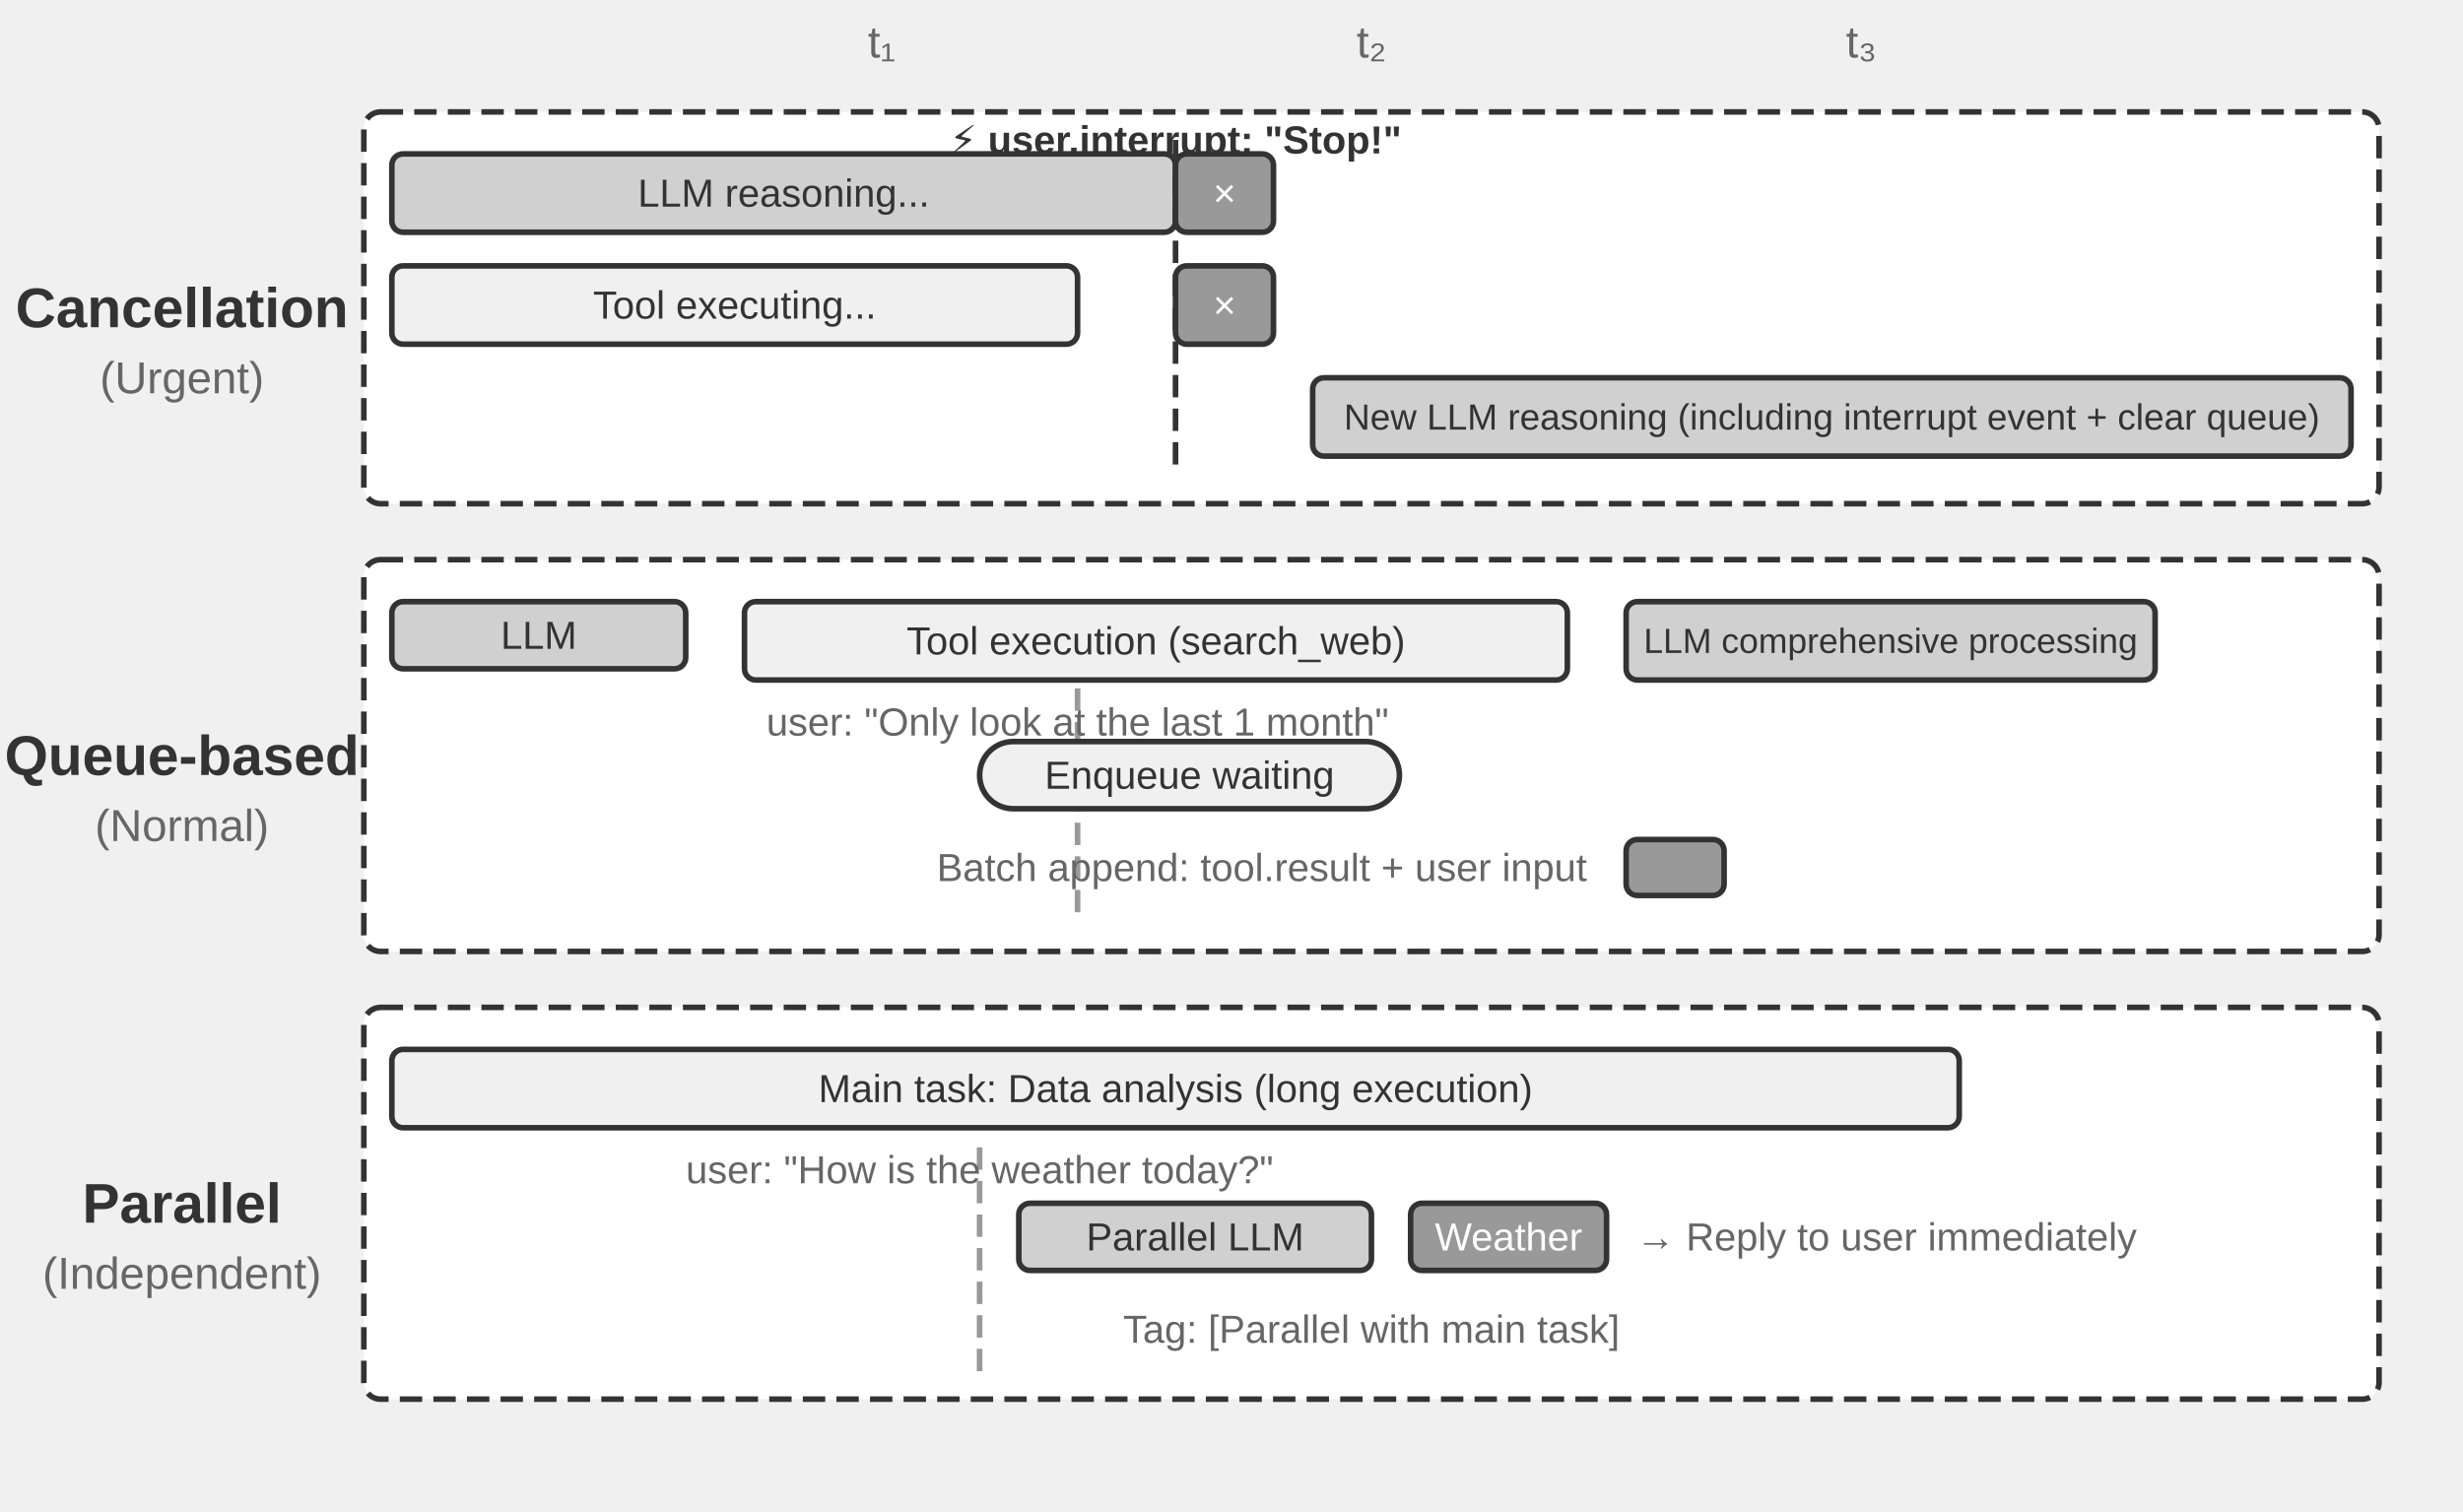
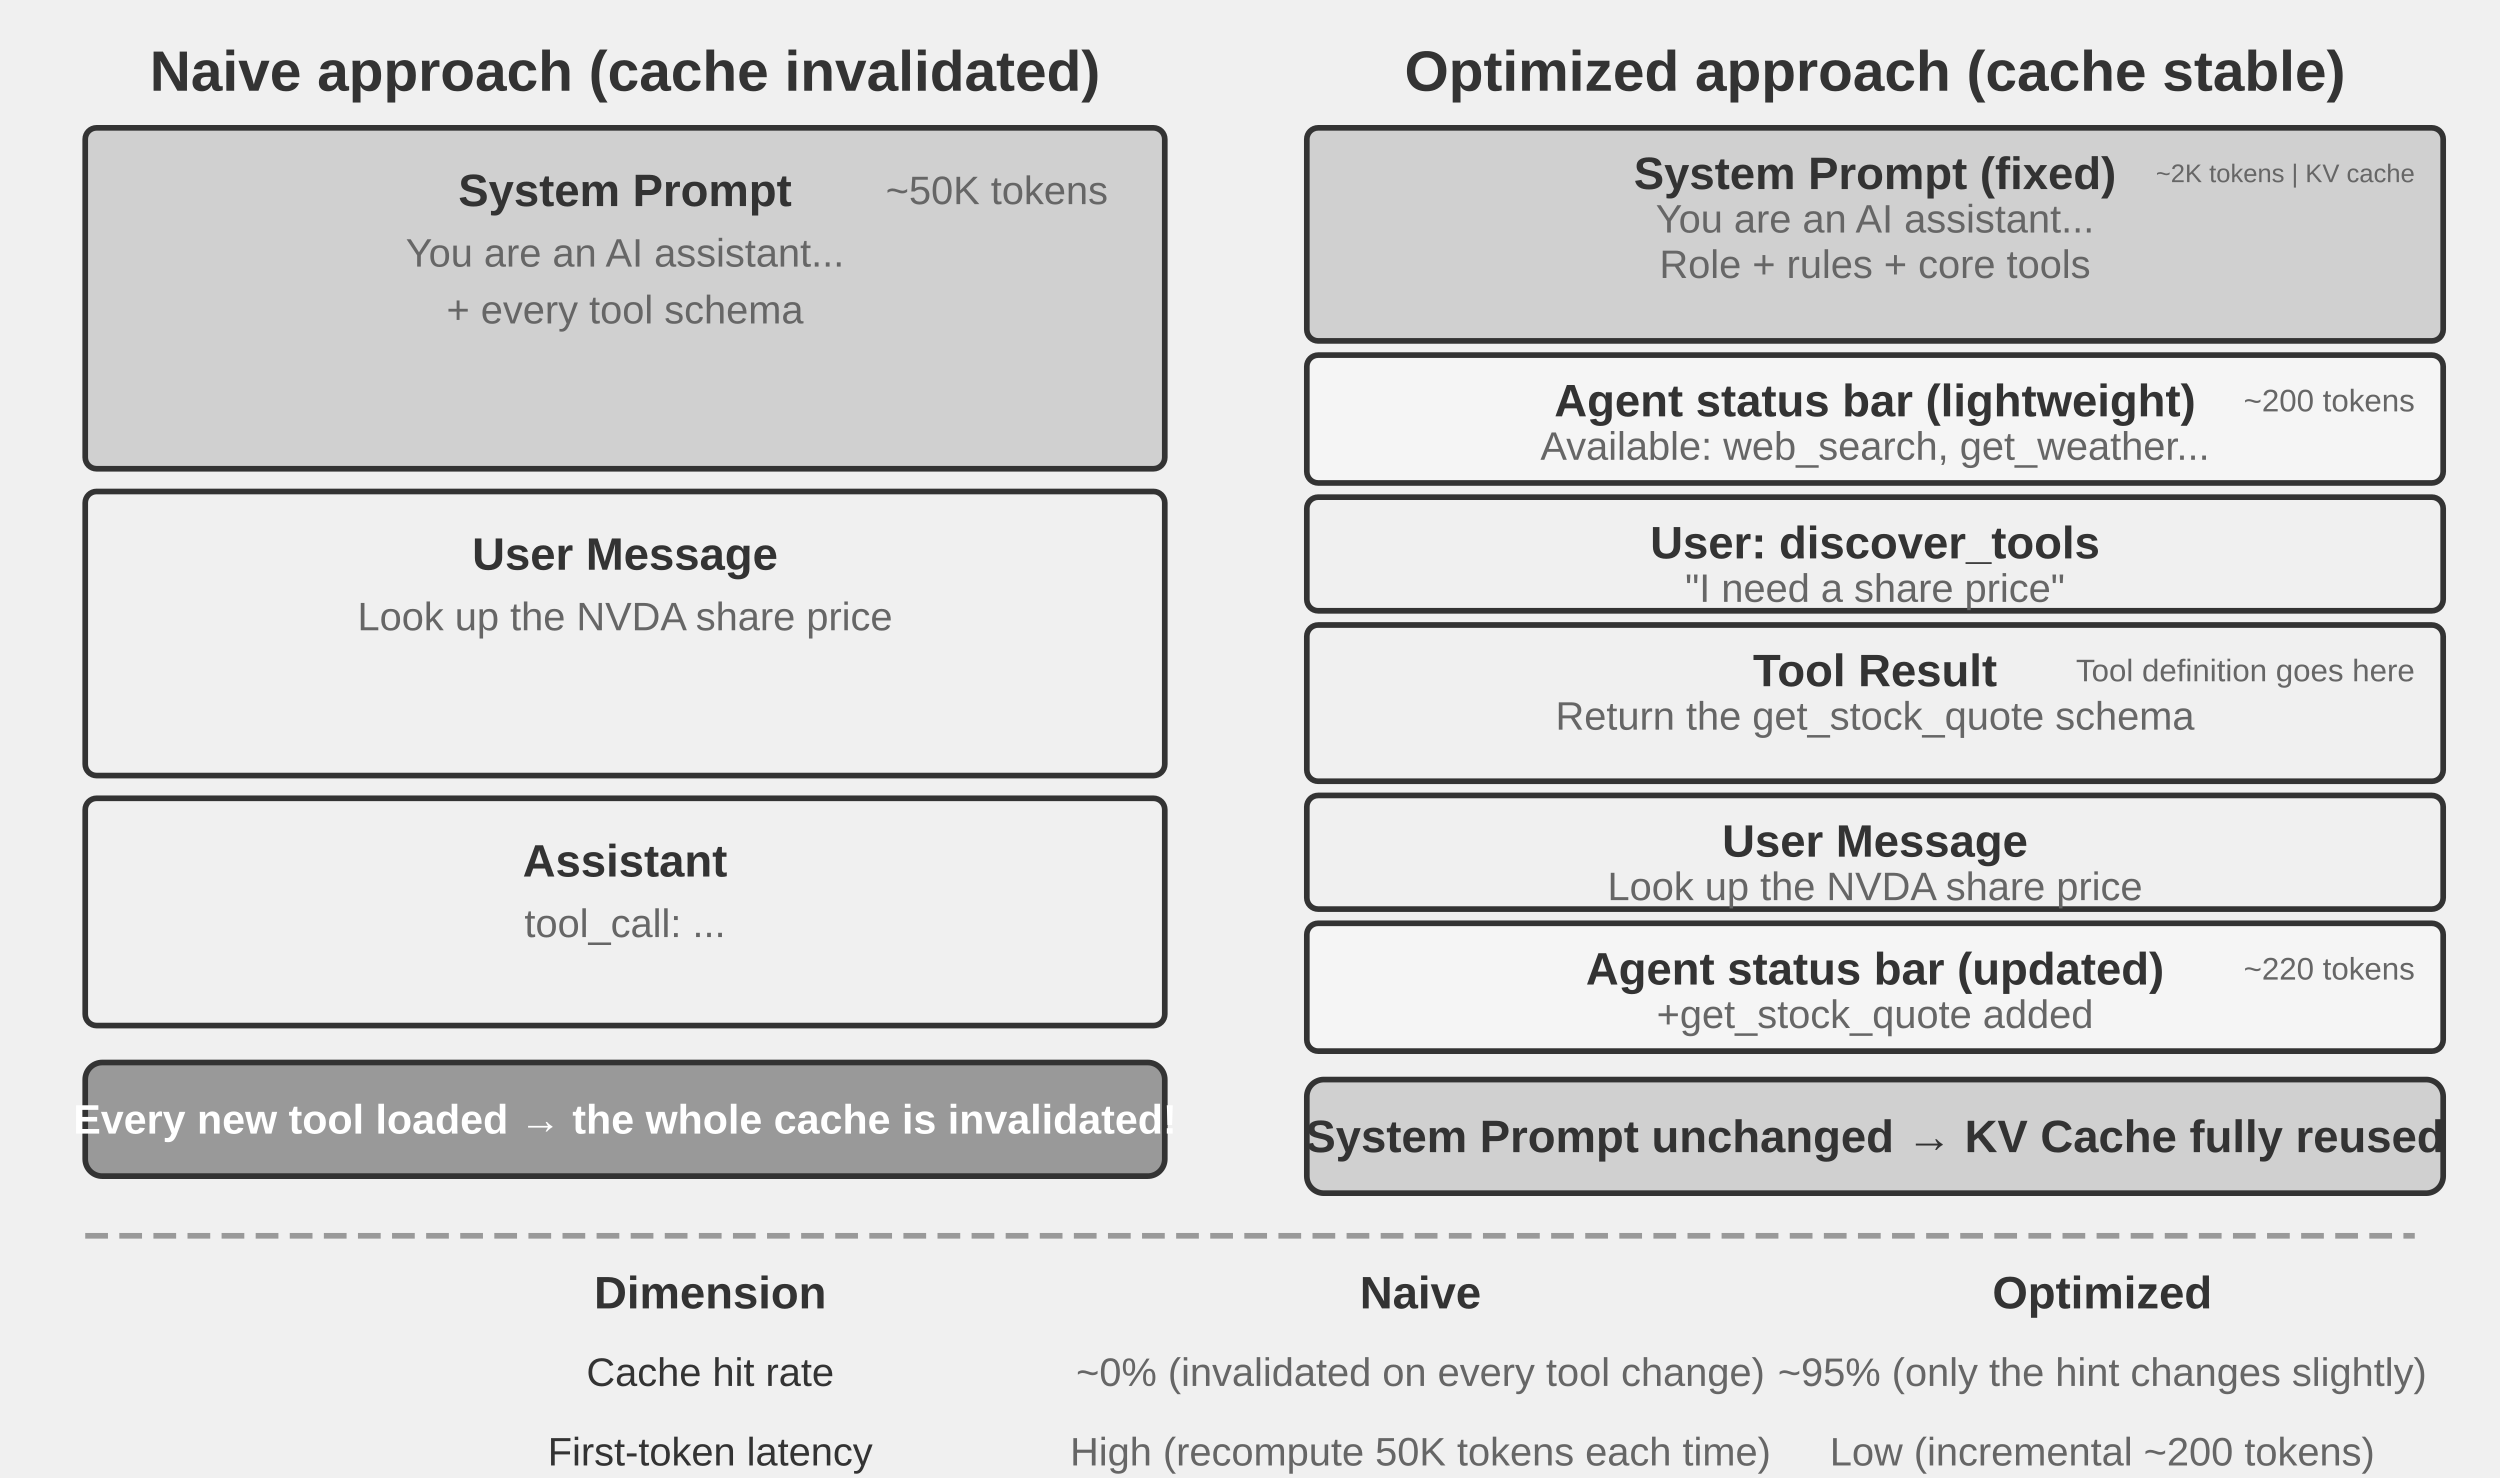
- <svg xmlns="http://www.w3.org/2000/svg" viewBox="0 40 880 540" width="880" height="540" style="background:#ffffff">
+ <svg xmlns="http://www.w3.org/2000/svg" viewBox="0 40 880 520" width="880" height="520" style="background:#ffffff">
  <defs>
    <marker id="ah" markerWidth="12" markerHeight="8" refX="12" refY="4" orient="auto">
      <polygon points="0 0, 12 4, 0 8" fill="#333333" />
    </marker>
    <marker id="ah-light" markerWidth="12" markerHeight="8" refX="12" refY="4" orient="auto">
      <polygon points="0 0, 12 4, 0 8" fill="#999999" />
    </marker>
  </defs>
-   <text x="315.0" y="55" font-family="Arial, 'Helvetica Neue', Helvetica, 'PingFang SC', 'Microsoft YaHei', sans-serif" font-size="16" fill="#666666" text-anchor="middle" dominant-baseline="central" font-weight="normal">t₁</text>
-   <text x="490.0" y="55" font-family="Arial, 'Helvetica Neue', Helvetica, 'PingFang SC', 'Microsoft YaHei', sans-serif" font-size="16" fill="#666666" text-anchor="middle" dominant-baseline="central" font-weight="normal">t₂</text>
-   <text x="665.0" y="55" font-family="Arial, 'Helvetica Neue', Helvetica, 'PingFang SC', 'Microsoft YaHei', sans-serif" font-size="16" fill="#666666" text-anchor="middle" dominant-baseline="central" font-weight="normal">t₃</text>
-   <rect x="130" y="80" width="720" height="140" rx="6" fill="#ffffff" stroke="#333333" stroke-width="2" stroke-dasharray="8,4" />
-   <text x="65.0" y="150" font-family="Arial, 'Helvetica Neue', Helvetica, 'PingFang SC', 'Microsoft YaHei', sans-serif" font-size="20" fill="#333333" text-anchor="middle" dominant-baseline="central" font-weight="bold">Cancellation</text>
-   <text x="65.0" y="175" font-family="Arial, 'Helvetica Neue', Helvetica, 'PingFang SC', 'Microsoft YaHei', sans-serif" font-size="16" fill="#666666" text-anchor="middle" dominant-baseline="central" font-weight="normal">(Urgent)</text>
-   <rect x="140.0" y="95" width="280.0" height="28" rx="4" fill="#d0d0d0" stroke="#333333" stroke-width="2" />
-   <text x="280.0" y="109.0" font-family="Arial, 'Helvetica Neue', Helvetica, 'PingFang SC', 'Microsoft YaHei', sans-serif" font-size="14" fill="#333333" text-anchor="middle" dominant-baseline="central" font-weight="normal">LLM reasoning...</text>
-   <line x1="420.0" y1="90" x2="420.0" y2="210" stroke="#333333" stroke-width="2" stroke-dasharray="8,4" />
-   <text x="420.0" y="90" font-family="Arial, 'Helvetica Neue', Helvetica, 'PingFang SC', 'Microsoft YaHei', sans-serif" font-size="14" fill="#333333" text-anchor="middle" dominant-baseline="central" font-weight="bold">⚡ user.interrupt: "Stop!"</text>
-   <rect x="420.0" y="95" width="35.0" height="28" rx="4" fill="#999999" stroke="#333333" stroke-width="2" />
-   <text x="437.5" y="109.0" font-family="Arial, 'Helvetica Neue', Helvetica, 'PingFang SC', 'Microsoft YaHei', sans-serif" font-size="14" fill="#ffffff" text-anchor="middle" dominant-baseline="central" font-weight="normal">×</text>
-   <rect x="140.0" y="135" width="245.0" height="28" rx="4" fill="#f0f0f0" stroke="#333333" stroke-width="2" />
-   <text x="262.5" y="149.0" font-family="Arial, 'Helvetica Neue', Helvetica, 'PingFang SC', 'Microsoft YaHei', sans-serif" font-size="14" fill="#333333" text-anchor="middle" dominant-baseline="central" font-weight="normal">Tool executing...</text>
-   <rect x="420.0" y="135" width="35.0" height="28" rx="4" fill="#999999" stroke="#333333" stroke-width="2" />
-   <text x="437.5" y="149.0" font-family="Arial, 'Helvetica Neue', Helvetica, 'PingFang SC', 'Microsoft YaHei', sans-serif" font-size="14" fill="#ffffff" text-anchor="middle" dominant-baseline="central" font-weight="normal">×</text>
-   <rect x="469.0" y="175" width="371.0" height="28" rx="4" fill="#d0d0d0" stroke="#333333" stroke-width="2" />
-   <text x="654.5" y="189.0" font-family="Arial, 'Helvetica Neue', Helvetica, 'PingFang SC', 'Microsoft YaHei', sans-serif" font-size="13" fill="#333333" text-anchor="middle" dominant-baseline="central" font-weight="normal">New LLM reasoning (including interrupt event + clear queue)</text>
-   <rect x="130" y="240" width="720" height="140" rx="6" fill="#ffffff" stroke="#333333" stroke-width="2" stroke-dasharray="8,4" />
-   <text x="65.0" y="310" font-family="Arial, 'Helvetica Neue', Helvetica, 'PingFang SC', 'Microsoft YaHei', sans-serif" font-size="20" fill="#333333" text-anchor="middle" dominant-baseline="central" font-weight="bold">Queue-based</text>
-   <text x="65.0" y="335" font-family="Arial, 'Helvetica Neue', Helvetica, 'PingFang SC', 'Microsoft YaHei', sans-serif" font-size="16" fill="#666666" text-anchor="middle" dominant-baseline="central" font-weight="normal">(Normal)</text>
-   <rect x="140.0" y="255" width="105.0" height="24" rx="4" fill="#d0d0d0" stroke="#333333" stroke-width="2" />
-   <text x="192.5" y="267.0" font-family="Arial, 'Helvetica Neue', Helvetica, 'PingFang SC', 'Microsoft YaHei', sans-serif" font-size="14" fill="#333333" text-anchor="middle" dominant-baseline="central" font-weight="normal">LLM</text>
-   <rect x="266.0" y="255" width="294.0" height="28" rx="4" fill="#f0f0f0" stroke="#333333" stroke-width="2" />
-   <text x="413.0" y="269.0" font-family="Arial, 'Helvetica Neue', Helvetica, 'PingFang SC', 'Microsoft YaHei', sans-serif" font-size="14" fill="#333333" text-anchor="middle" dominant-baseline="central" font-weight="normal">Tool execution (search_web)</text>
-   <rect x="581.0" y="255" width="189.0" height="28" rx="4" fill="#d0d0d0" stroke="#333333" stroke-width="2" />
-   <text x="675.5" y="269.0" font-family="Arial, 'Helvetica Neue', Helvetica, 'PingFang SC', 'Microsoft YaHei', sans-serif" font-size="12.5" fill="#333333" text-anchor="middle" dominant-baseline="central" font-weight="normal">LLM comprehensive processing</text>
-   <line x1="385.0" y1="286" x2="385.0" y2="370" stroke="#999999" stroke-width="2" stroke-dasharray="8,4" />
-   <text x="385.0" y="298" font-family="Arial, 'Helvetica Neue', Helvetica, 'PingFang SC', 'Microsoft YaHei', sans-serif" font-size="14" fill="#666666" text-anchor="middle" dominant-baseline="central" font-weight="normal">user: "Only look at the last 1 month"</text>
-   <rect x="350.0" y="305" width="150" height="24" rx="12" fill="#f0f0f0" stroke="#333333" stroke-width="2" />
-   <text x="425.0" y="317.0" font-family="Arial, 'Helvetica Neue', Helvetica, 'PingFang SC', 'Microsoft YaHei', sans-serif" font-size="14" fill="#333333" text-anchor="middle" dominant-baseline="central" font-weight="normal">Enqueue waiting</text>
-   <rect x="581.0" y="340" width="35.0" height="20" rx="4" fill="#999999" stroke="#333333" stroke-width="2" />
-   <text x="598.5" y="350.0" font-family="Arial, 'Helvetica Neue', Helvetica, 'PingFang SC', 'Microsoft YaHei', sans-serif" font-size="14" fill="#ffffff" text-anchor="middle" dominant-baseline="central" font-weight="normal" />
-   <text x="567.0" y="350" font-family="Arial, 'Helvetica Neue', Helvetica, 'PingFang SC', 'Microsoft YaHei', sans-serif" font-size="14" fill="#666666" text-anchor="end" dominant-baseline="central" font-weight="normal">Batch append: tool.result + user input</text>
-   <rect x="130" y="400" width="720" height="140" rx="6" fill="#ffffff" stroke="#333333" stroke-width="2" stroke-dasharray="8,4" />
-   <text x="65.0" y="470" font-family="Arial, 'Helvetica Neue', Helvetica, 'PingFang SC', 'Microsoft YaHei', sans-serif" font-size="20" fill="#333333" text-anchor="middle" dominant-baseline="central" font-weight="bold">Parallel</text>
-   <text x="65.0" y="495" font-family="Arial, 'Helvetica Neue', Helvetica, 'PingFang SC', 'Microsoft YaHei', sans-serif" font-size="16" fill="#666666" text-anchor="middle" dominant-baseline="central" font-weight="normal">(Independent)</text>
-   <rect x="140.0" y="415" width="560.0" height="28" rx="4" fill="#f0f0f0" stroke="#333333" stroke-width="2" />
-   <text x="420.0" y="429.0" font-family="Arial, 'Helvetica Neue', Helvetica, 'PingFang SC', 'Microsoft YaHei', sans-serif" font-size="14" fill="#333333" text-anchor="middle" dominant-baseline="central" font-weight="normal">Main task: Data analysis (long execution)</text>
-   <line x1="350.0" y1="450" x2="350.0" y2="530" stroke="#999999" stroke-width="2" stroke-dasharray="8,4" />
-   <text x="350.0" y="458" font-family="Arial, 'Helvetica Neue', Helvetica, 'PingFang SC', 'Microsoft YaHei', sans-serif" font-size="14" fill="#666666" text-anchor="middle" dominant-baseline="central" font-weight="normal">user: "How is the weather today?"</text>
-   <rect x="364.0" y="470" width="126.0" height="24" rx="4" fill="#d0d0d0" stroke="#333333" stroke-width="2" />
-   <text x="427.0" y="482.0" font-family="Arial, 'Helvetica Neue', Helvetica, 'PingFang SC', 'Microsoft YaHei', sans-serif" font-size="14" fill="#333333" text-anchor="middle" dominant-baseline="central" font-weight="normal">Parallel LLM</text>
-   <rect x="504.0" y="470" width="70.0" height="24" rx="4" fill="#999999" stroke="#333333" stroke-width="2" />
-   <text x="539.0" y="482.0" font-family="Arial, 'Helvetica Neue', Helvetica, 'PingFang SC', 'Microsoft YaHei', sans-serif" font-size="14" fill="#ffffff" text-anchor="middle" dominant-baseline="central" font-weight="normal">Weather</text>
-   <text x="584.5" y="482" font-family="Arial, 'Helvetica Neue', Helvetica, 'PingFang SC', 'Microsoft YaHei', sans-serif" font-size="14" fill="#666666" text-anchor="start" dominant-baseline="central" font-weight="normal">→ Reply to user immediately</text>
-   <text x="490.0" y="515" font-family="Arial, 'Helvetica Neue', Helvetica, 'PingFang SC', 'Microsoft YaHei', sans-serif" font-size="14" fill="#666666" text-anchor="middle" dominant-baseline="central" font-weight="normal">Tag: [Parallel with main task]</text>
+   <text x="220" y="65" font-family="Arial, 'Helvetica Neue', Helvetica, 'PingFang SC', 'Microsoft YaHei', sans-serif" font-size="20" fill="#333333" text-anchor="middle" dominant-baseline="central" font-weight="bold">Naive approach (cache invalidated)</text>
+   <rect x="30" y="85" width="380" height="120" rx="4" fill="#d0d0d0" stroke="#333333" stroke-width="2" />
+   <text x="220" y="107" font-family="Arial, 'Helvetica Neue', Helvetica, 'PingFang SC', 'Microsoft YaHei', sans-serif" font-size="16" fill="#333333" text-anchor="middle" dominant-baseline="central" font-weight="bold">System Prompt</text>
+   <text x="220" y="129" font-family="Arial, 'Helvetica Neue', Helvetica, 'PingFang SC', 'Microsoft YaHei', sans-serif" font-size="14" fill="#666666" text-anchor="middle" dominant-baseline="central" font-weight="normal">You are an AI assistant...</text>
+   <text x="220" y="149" font-family="Arial, 'Helvetica Neue', Helvetica, 'PingFang SC', 'Microsoft YaHei', sans-serif" font-size="14" fill="#666666" text-anchor="middle" dominant-baseline="central" font-weight="normal">+ every tool schema</text>
+   <text x="390" y="107" font-family="Arial, 'Helvetica Neue', Helvetica, 'PingFang SC', 'Microsoft YaHei', sans-serif" font-size="14" fill="#666666" text-anchor="end" dominant-baseline="central" font-weight="normal">~50K tokens</text>
+   <rect x="30" y="213" width="380" height="100" rx="4" fill="#f0f0f0" stroke="#333333" stroke-width="2" />
+   <text x="220" y="235" font-family="Arial, 'Helvetica Neue', Helvetica, 'PingFang SC', 'Microsoft YaHei', sans-serif" font-size="16" fill="#333333" text-anchor="middle" dominant-baseline="central" font-weight="bold">User Message</text>
+   <text x="220" y="257" font-family="Arial, 'Helvetica Neue', Helvetica, 'PingFang SC', 'Microsoft YaHei', sans-serif" font-size="14" fill="#666666" text-anchor="middle" dominant-baseline="central" font-weight="normal">Look up the NVDA share price</text>
+   <rect x="30" y="321" width="380" height="80" rx="4" fill="#f0f0f0" stroke="#333333" stroke-width="2" />
+   <text x="220" y="343" font-family="Arial, 'Helvetica Neue', Helvetica, 'PingFang SC', 'Microsoft YaHei', sans-serif" font-size="16" fill="#333333" text-anchor="middle" dominant-baseline="central" font-weight="bold">Assistant</text>
+   <text x="220" y="365" font-family="Arial, 'Helvetica Neue', Helvetica, 'PingFang SC', 'Microsoft YaHei', sans-serif" font-size="14" fill="#666666" text-anchor="middle" dominant-baseline="central" font-weight="normal">tool_call: ...</text>
+   <rect x="30" y="414" width="380" height="40" rx="6" fill="#999999" stroke="#333333" stroke-width="2" />
+   <text x="220" y="434" font-family="Arial, 'Helvetica Neue', Helvetica, 'PingFang SC', 'Microsoft YaHei', sans-serif" fill="#ffffff" text-anchor="middle" dominant-baseline="central" font-weight="bold" style="font-size:14.5px">Every new tool loaded → the whole cache is invalidated!</text>
+   <text x="660" y="65" font-family="Arial, 'Helvetica Neue', Helvetica, 'PingFang SC', 'Microsoft YaHei', sans-serif" font-size="20" fill="#333333" text-anchor="middle" dominant-baseline="central" font-weight="bold">Optimized approach (cache stable)</text>
+   <rect x="460" y="85" width="400" height="75" rx="4" fill="#d0d0d0" stroke="#333333" stroke-width="2" />
+   <text x="660" y="101" font-family="Arial, 'Helvetica Neue', Helvetica, 'PingFang SC', 'Microsoft YaHei', sans-serif" font-size="16" fill="#333333" text-anchor="middle" dominant-baseline="central" font-weight="bold">System Prompt (fixed)</text>
+   <text x="660" y="117" font-family="Arial, 'Helvetica Neue', Helvetica, 'PingFang SC', 'Microsoft YaHei', sans-serif" font-size="14" fill="#666666" text-anchor="middle" dominant-baseline="central" font-weight="normal">You are an AI assistant...</text>
+   <text x="660" y="133" font-family="Arial, 'Helvetica Neue', Helvetica, 'PingFang SC', 'Microsoft YaHei', sans-serif" font-size="14" fill="#666666" text-anchor="middle" dominant-baseline="central" font-weight="normal">Role + rules + core tools</text>
+   <text x="850" y="101" font-family="Arial, 'Helvetica Neue', Helvetica, 'PingFang SC', 'Microsoft YaHei', sans-serif" font-size="9" fill="#666666" text-anchor="end" dominant-baseline="central" font-weight="normal">~2K tokens | KV cache</text>
+   <rect x="460" y="165" width="400" height="45" rx="4" fill="#f5f5f5" stroke="#333333" stroke-width="2" />
+   <text x="660" y="181" font-family="Arial, 'Helvetica Neue', Helvetica, 'PingFang SC', 'Microsoft YaHei', sans-serif" font-size="16" fill="#333333" text-anchor="middle" dominant-baseline="central" font-weight="bold">Agent status bar (lightweight)</text>
+   <text x="660" y="197" font-family="Arial, 'Helvetica Neue', Helvetica, 'PingFang SC', 'Microsoft YaHei', sans-serif" font-size="14" fill="#666666" text-anchor="middle" dominant-baseline="central" font-weight="normal">Available: web_search, get_weather...</text>
+   <text x="850" y="181" font-family="Arial, 'Helvetica Neue', Helvetica, 'PingFang SC', 'Microsoft YaHei', sans-serif" font-size="11" fill="#666666" text-anchor="end" dominant-baseline="central" font-weight="normal">~200 tokens</text>
+   <rect x="460" y="215" width="400" height="40" rx="4" fill="#f0f0f0" stroke="#333333" stroke-width="2" />
+   <text x="660" y="231" font-family="Arial, 'Helvetica Neue', Helvetica, 'PingFang SC', 'Microsoft YaHei', sans-serif" font-size="16" fill="#333333" text-anchor="middle" dominant-baseline="central" font-weight="bold">User: discover_tools</text>
+   <text x="660" y="247" font-family="Arial, 'Helvetica Neue', Helvetica, 'PingFang SC', 'Microsoft YaHei', sans-serif" font-size="14" fill="#666666" text-anchor="middle" dominant-baseline="central" font-weight="normal">"I need a share price"</text>
+   <rect x="460" y="260" width="400" height="55" rx="4" fill="#f0f0f0" stroke="#333333" stroke-width="2" />
+   <text x="660" y="276" font-family="Arial, 'Helvetica Neue', Helvetica, 'PingFang SC', 'Microsoft YaHei', sans-serif" font-size="16" fill="#333333" text-anchor="middle" dominant-baseline="central" font-weight="bold">Tool Result</text>
+   <text x="660" y="292" font-family="Arial, 'Helvetica Neue', Helvetica, 'PingFang SC', 'Microsoft YaHei', sans-serif" font-size="14" fill="#666666" text-anchor="middle" dominant-baseline="central" font-weight="normal">Return the get_stock_quote schema</text>
+   <text x="850" y="276" font-family="Arial, 'Helvetica Neue', Helvetica, 'PingFang SC', 'Microsoft YaHei', sans-serif" font-size="11" fill="#666666" text-anchor="end" dominant-baseline="central" font-weight="normal">Tool definition goes here</text>
+   <rect x="460" y="320" width="400" height="40" rx="4" fill="#f0f0f0" stroke="#333333" stroke-width="2" />
+   <text x="660" y="336" font-family="Arial, 'Helvetica Neue', Helvetica, 'PingFang SC', 'Microsoft YaHei', sans-serif" font-size="16" fill="#333333" text-anchor="middle" dominant-baseline="central" font-weight="bold">User Message</text>
+   <text x="660" y="352" font-family="Arial, 'Helvetica Neue', Helvetica, 'PingFang SC', 'Microsoft YaHei', sans-serif" font-size="14" fill="#666666" text-anchor="middle" dominant-baseline="central" font-weight="normal">Look up the NVDA share price</text>
+   <rect x="460" y="365" width="400" height="45" rx="4" fill="#f5f5f5" stroke="#333333" stroke-width="2" />
+   <text x="660" y="381" font-family="Arial, 'Helvetica Neue', Helvetica, 'PingFang SC', 'Microsoft YaHei', sans-serif" font-size="16" fill="#333333" text-anchor="middle" dominant-baseline="central" font-weight="bold">Agent status bar (updated)</text>
+   <text x="660" y="397" font-family="Arial, 'Helvetica Neue', Helvetica, 'PingFang SC', 'Microsoft YaHei', sans-serif" font-size="14" fill="#666666" text-anchor="middle" dominant-baseline="central" font-weight="normal">+get_stock_quote added</text>
+   <text x="850" y="381" font-family="Arial, 'Helvetica Neue', Helvetica, 'PingFang SC', 'Microsoft YaHei', sans-serif" font-size="11" fill="#666666" text-anchor="end" dominant-baseline="central" font-weight="normal">~220 tokens</text>
+   <rect x="460" y="420" width="400" height="40" rx="6" fill="#d0d0d0" stroke="#333333" stroke-width="2" />
+   <text x="660" y="440" font-family="Arial, 'Helvetica Neue', Helvetica, 'PingFang SC', 'Microsoft YaHei', sans-serif" font-size="16" fill="#333333" text-anchor="middle" dominant-baseline="central" font-weight="bold">System Prompt unchanged → KV Cache fully reused</text>
+   <line x1="30" y1="475" x2="850" y2="475" stroke="#999999" stroke-width="2" stroke-dasharray="8,4" />
+   <text x="250" y="495" font-family="Arial, 'Helvetica Neue', Helvetica, 'PingFang SC', 'Microsoft YaHei', sans-serif" font-size="16" fill="#333333" text-anchor="middle" dominant-baseline="central" font-weight="bold">Dimension</text>
+   <text x="500" y="495" font-family="Arial, 'Helvetica Neue', Helvetica, 'PingFang SC', 'Microsoft YaHei', sans-serif" font-size="16" fill="#333333" text-anchor="middle" dominant-baseline="central" font-weight="bold">Naive</text>
+   <text x="740" y="495" font-family="Arial, 'Helvetica Neue', Helvetica, 'PingFang SC', 'Microsoft YaHei', sans-serif" font-size="16" fill="#333333" text-anchor="middle" dominant-baseline="central" font-weight="bold">Optimized</text>
+   <text x="250" y="523" font-family="Arial, 'Helvetica Neue', Helvetica, 'PingFang SC', 'Microsoft YaHei', sans-serif" font-size="14" fill="#333333" text-anchor="middle" dominant-baseline="central" font-weight="normal">Cache hit rate</text>
+   <text x="500" y="523" font-family="Arial, 'Helvetica Neue', Helvetica, 'PingFang SC', 'Microsoft YaHei', sans-serif" font-size="14" fill="#666666" text-anchor="middle" dominant-baseline="central" font-weight="normal">~0% (invalidated on every tool change)</text>
+   <text x="740" y="523" font-family="Arial, 'Helvetica Neue', Helvetica, 'PingFang SC', 'Microsoft YaHei', sans-serif" font-size="14" fill="#666666" text-anchor="middle" dominant-baseline="central" font-weight="normal">~95% (only the hint changes slightly)</text>
+   <text x="250" y="551" font-family="Arial, 'Helvetica Neue', Helvetica, 'PingFang SC', 'Microsoft YaHei', sans-serif" font-size="14" fill="#333333" text-anchor="middle" dominant-baseline="central" font-weight="normal">First-token latency</text>
+   <text x="500" y="551" font-family="Arial, 'Helvetica Neue', Helvetica, 'PingFang SC', 'Microsoft YaHei', sans-serif" font-size="14" fill="#666666" text-anchor="middle" dominant-baseline="central" font-weight="normal">High (recompute 50K tokens each time)</text>
+   <text x="740" y="551" font-family="Arial, 'Helvetica Neue', Helvetica, 'PingFang SC', 'Microsoft YaHei', sans-serif" font-size="14" fill="#666666" text-anchor="middle" dominant-baseline="central" font-weight="normal">Low (incremental ~200 tokens)</text>
</svg>
